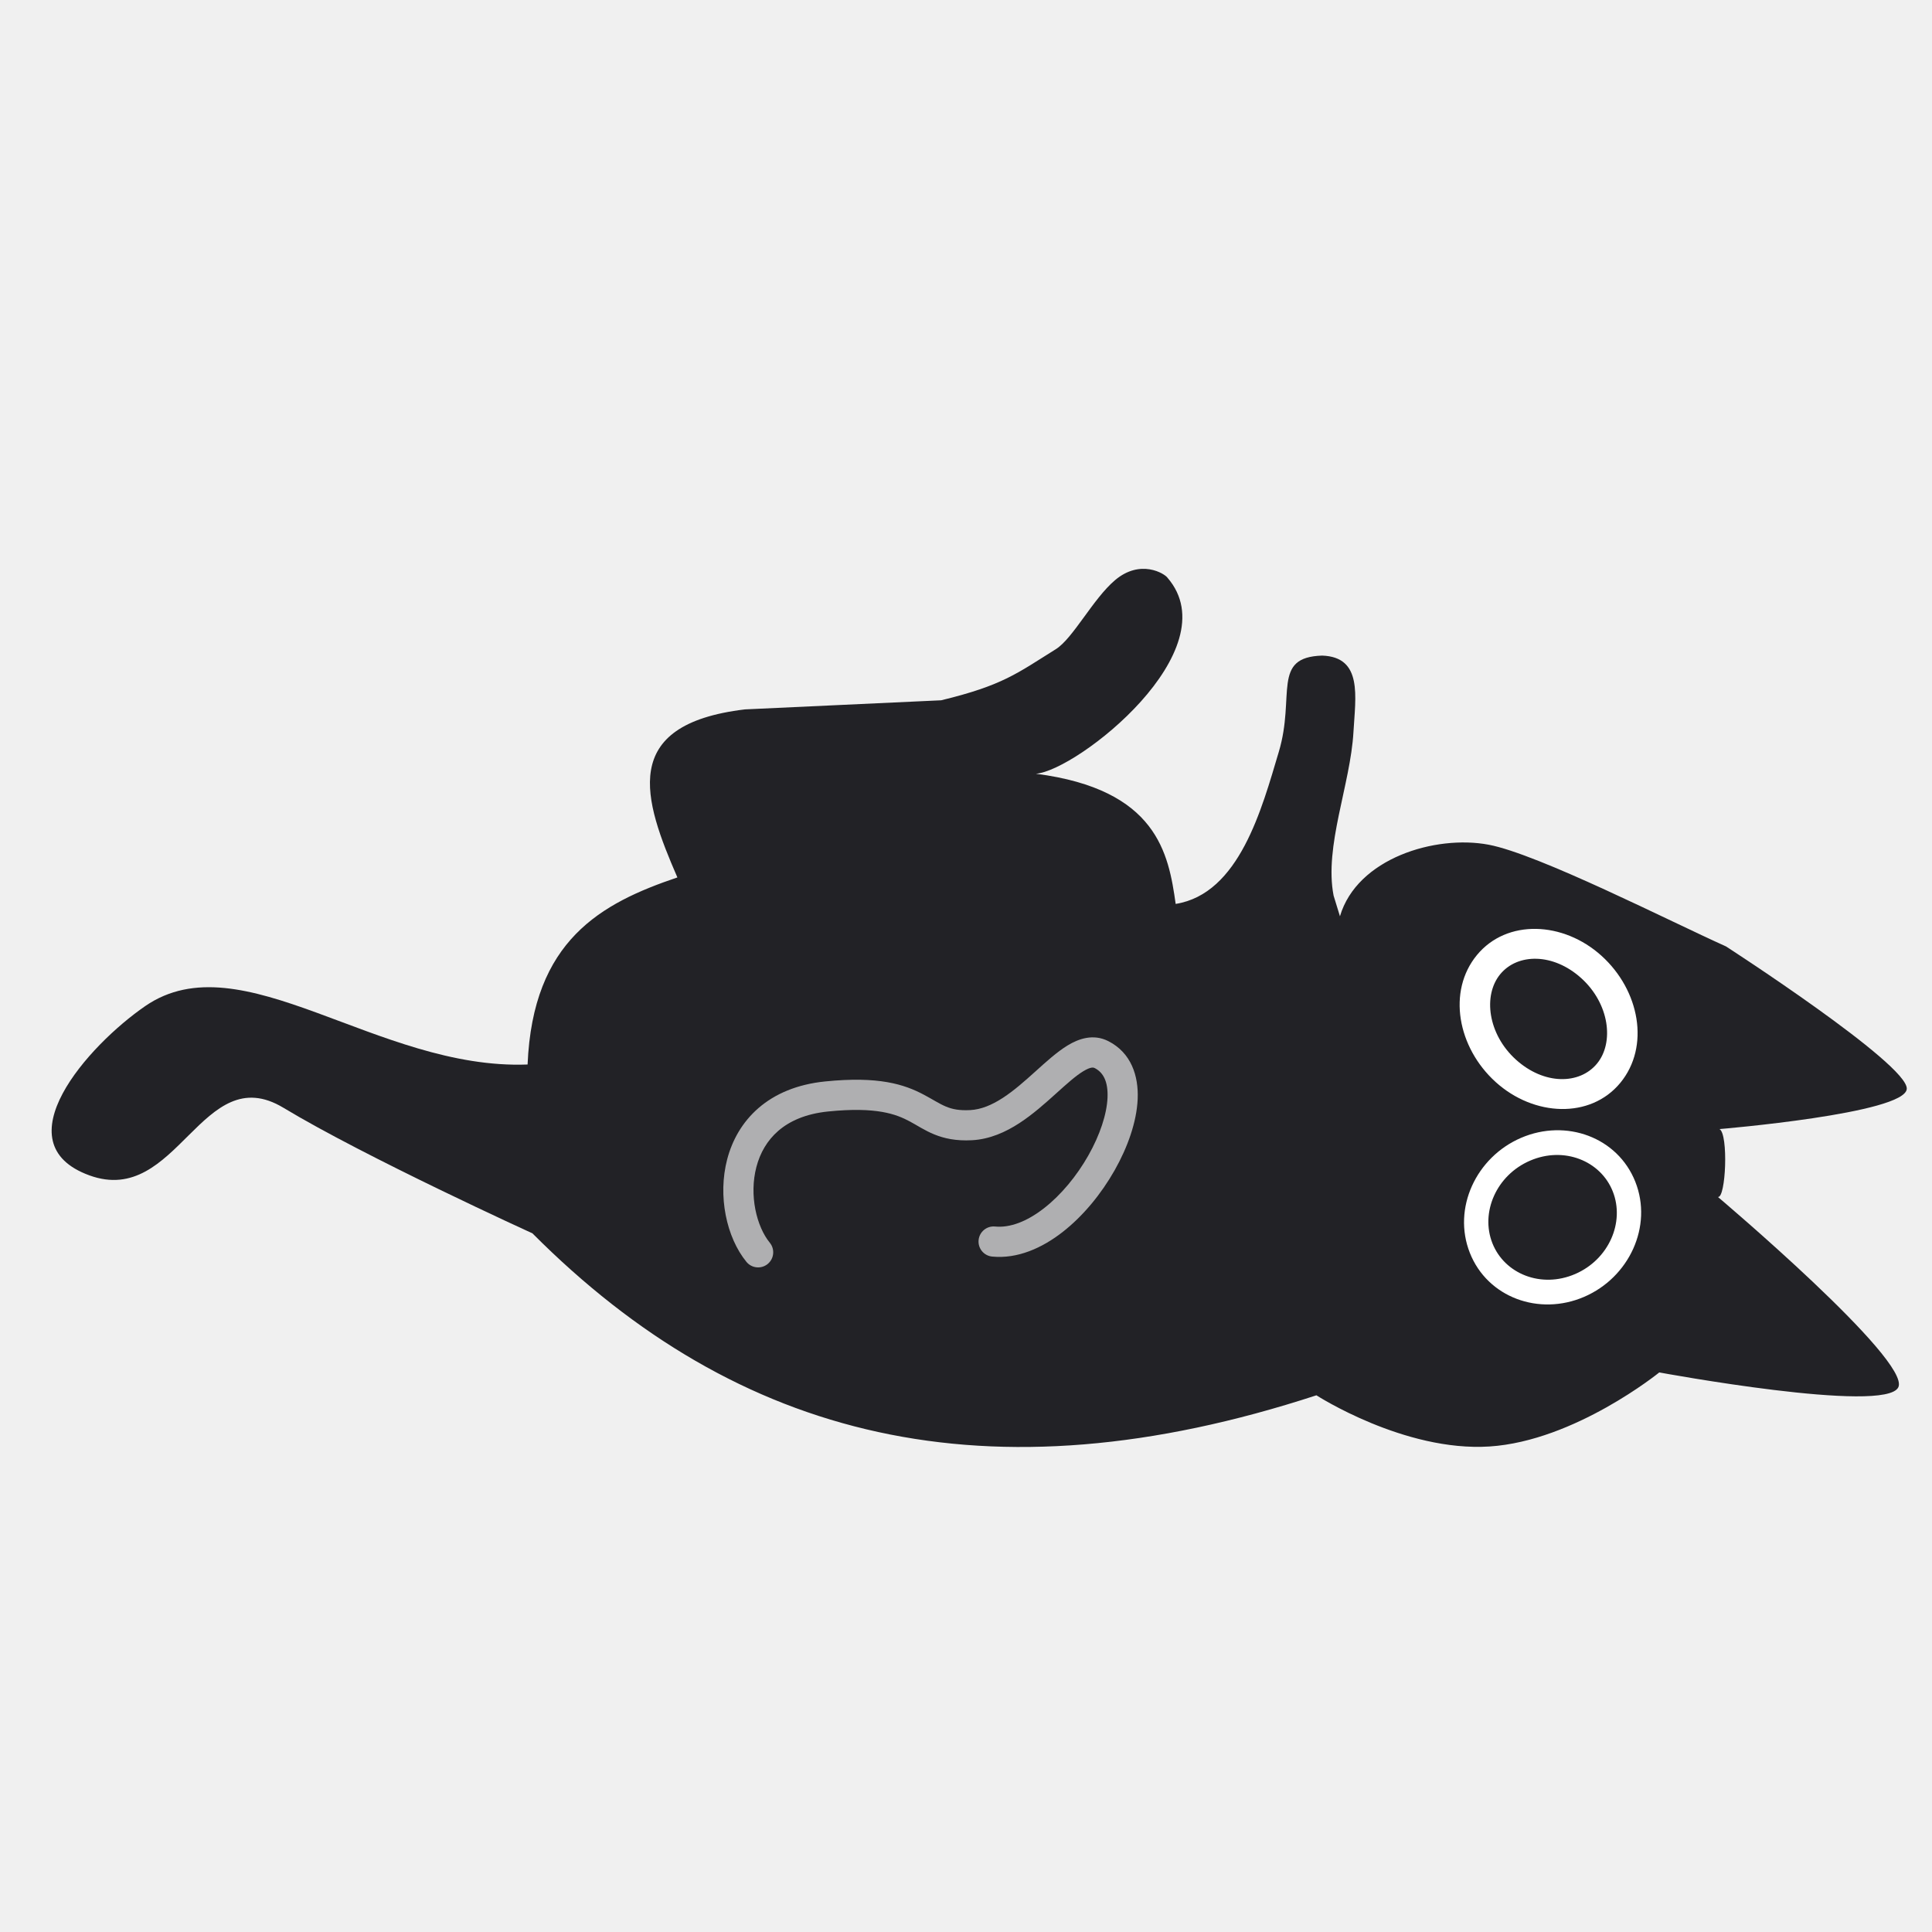
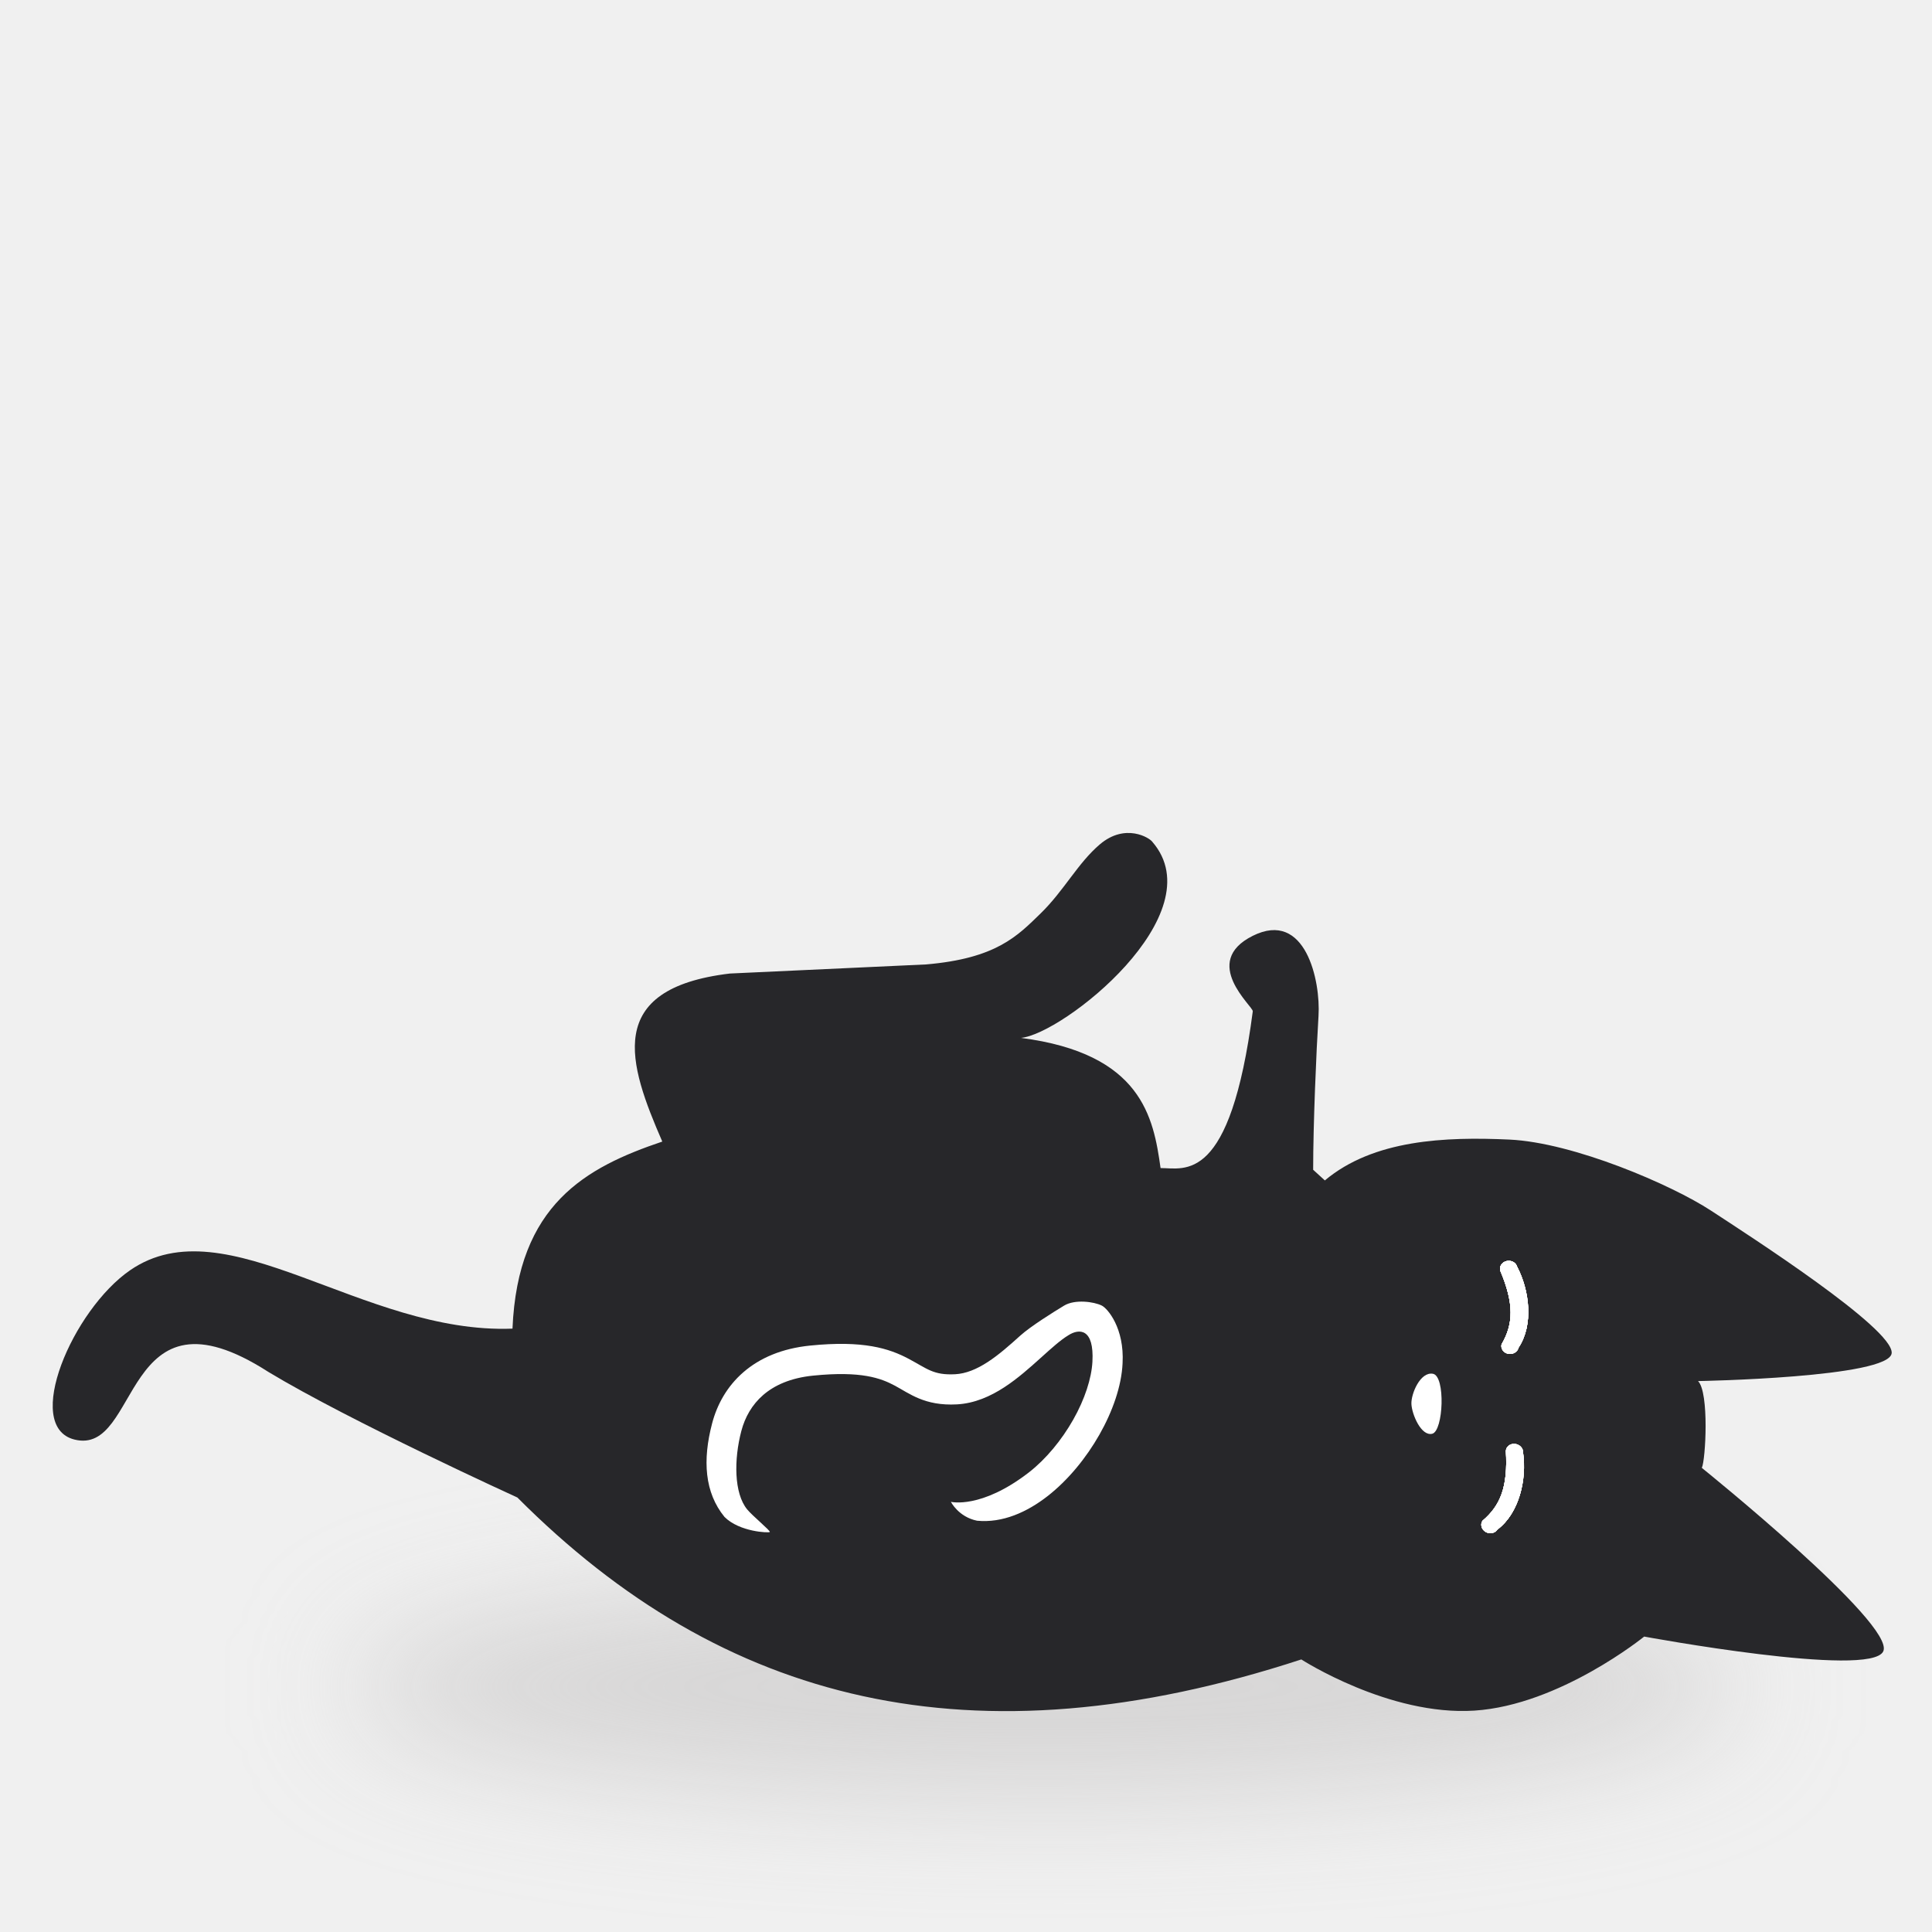
- <svg xmlns="http://www.w3.org/2000/svg" width="128" height="128" viewBox="0 0 128 128" fill="none" version="1.1" id="svg1">
-   <defs id="defs1" />
+ <svg xmlns="http://www.w3.org/2000/svg" xmlns:xlink="http://www.w3.org/1999/xlink" width="256" height="256" viewBox="0 0 256 256" fill="none">
  <g id="illustrations / file-missing-128">
-     <path id="path1" d="M35.277 81.714C48.895 95.379 65.418 99.567 87.216 92.442C87.216 92.442 93.033 96.201 98.689 95.833C104.344 95.464 109.931 90.927 109.931 90.927C109.931 90.927 124.925 93.702 125.77 91.908C126.614 90.113 113.815 79.301 113.815 79.301C114.342 79.418 114.523 75.141 113.923 74.804C113.923 74.804 126.245 73.778 126.329 72.137C126.414 70.496 114.355 62.705 114.355 62.705C110.658 61.045 101.911 56.582 98.62 55.963C95.092 55.3 89.907 56.867 88.775 60.706L88.355 59.339C87.718 56.074 89.473 51.983 89.67 48.496C89.803 46.153 90.295 43.53 87.6 43.435C84.222 43.536 85.833 46.103 84.726 49.805C83.6 53.572 82.111 59.216 77.891 59.887C77.421 56.531 76.651 52.298 68.633 51.263C71.397 51.035 81.489 43.074 77.351 38.279C77.163 38.003 75.555 37.012 73.873 38.438C72.413 39.674 71.09 42.3 69.949 43.011C67.377 44.615 66.442 45.405 62.355 46.396L49.356 46.999C40.953 48.002 42.651 53.005 44.879 58.132C39.821 59.841 35.3 62.294 34.954 70.526C25.004 70.907 16.013 62.257 9.623 66.655C5.814 69.277 0.073 75.745 5.924 77.872C11.775 79.999 13.361 70.122 18.783 73.396C24.205 76.669 35.277 81.714 35.277 81.714Z" fill="black" style="fill:#222226;fill-opacity:1" />
-     <path id="path3 (Stroke)" d="M70.738 69.259C71.456 68.824 72.427 68.471 73.425 68.976C74.955 69.751 75.44 71.295 75.374 72.815C75.308 74.325 74.712 76.011 73.841 77.545C72.966 79.088 71.766 80.561 70.399 81.626C69.044 82.682 67.419 83.415 65.733 83.251C65.183 83.198 64.781 82.708 64.835 82.159C64.888 81.609 65.377 81.207 65.926 81.26C66.906 81.356 68.031 80.935 69.169 80.048C70.296 79.171 71.334 77.913 72.102 76.559C72.875 75.196 73.328 73.82 73.376 72.728C73.423 71.645 73.087 71.046 72.522 70.76C72.453 70.725 72.283 70.662 71.774 70.97C71.26 71.281 70.682 71.803 69.944 72.468C69.242 73.101 68.425 73.833 67.529 74.415C66.629 75 65.579 75.479 64.395 75.543C62.255 75.659 61.252 74.816 60.269 74.294C59.369 73.816 58.077 73.314 54.872 73.638C53.362 73.79 52.3 74.285 51.563 74.922C50.823 75.562 50.355 76.394 50.115 77.308C49.62 79.19 50.125 81.263 51.002 82.335C51.351 82.763 51.288 83.393 50.86 83.743C50.432 84.092 49.802 84.029 49.453 83.602C48.132 81.987 47.539 79.238 48.18 76.799C48.508 75.553 49.167 74.35 50.255 73.409C51.345 72.467 52.811 71.836 54.672 71.648C58.206 71.291 59.906 71.836 61.208 72.528C62.427 73.175 62.839 73.624 64.288 73.546C64.993 73.508 65.7 73.218 66.439 72.738C67.183 72.255 67.887 71.628 68.604 70.982C69.285 70.368 70.024 69.692 70.738 69.259Z" fill="white" style="fill:#ffffff;fill-opacity:0.64" />
-     <path style="baseline-shift:baseline;display:inline;overflow:visible;vector-effect:none;fill:#ffffff;stroke-linecap:round;enable-background:accumulate;stop-color:#000000;fill-opacity:1" d="m 101.773,61.541 c -1.5,-0.027 -2.932,0.532 -3.922,1.732 -1.979,2.401 -1.287,6.128 1.242,8.416 2.529,2.288 6.277,2.454 8.256,0.053 1.979,-2.401 1.287,-6.128 -1.242,-8.416 -1.265,-1.144 -2.834,-1.758 -4.334,-1.785 z m 0.039,1.98 c 0.965,0.03 2.021,0.444 2.953,1.287 1.863,1.686 2.192,4.262 1.039,5.66 -1.153,1.399 -3.505,1.422 -5.369,-0.264 -1.863,-1.686 -2.194,-4.261 -1.041,-5.66 0.576,-0.699 1.453,-1.053 2.418,-1.023 z" id="path3" />
-     <path id="ellipse4" d="m 104.651,85.165 c 2.615,-1.125 3.934,-4.057 2.946,-6.549 -0.987,-2.492 -3.907,-3.601 -6.522,-2.476 -2.614,1.125 -3.933,4.057 -2.946,6.549 0.987,2.492 3.908,3.601 6.522,2.476 z" fill="#000000" style="display:none" />
-     <path id="ellipse4 (Stroke)" d="M106.851 78.937C106.046 76.904 103.62 75.93 101.375 76.895C99.13 77.861 98.07 80.335 98.876 82.368C99.681 84.401 102.107 85.375 104.352 84.41C106.597 83.444 107.657 80.97 106.851 78.937ZM108.344 78.295C109.513 81.247 107.935 84.637 104.951 85.92C101.967 87.204 98.552 85.961 97.383 83.01C96.214 80.058 97.792 76.668 100.776 75.385C103.76 74.101 107.174 75.344 108.344 78.295Z" fill="white" style="fill:#ffffff;fill-opacity:1" />
+     <g id="Ellipse 1" filter="url(#filter0_f_4409_12874)">
+       <path d="M231 223.5C231 231.508 189.586 238 138.5 238C87.414 238 46 231.508 46 223.5C46 215.492 87.414 209 138.5 209C189.586 209 231 215.492 231 223.5Z" fill="#B9B8B7" fill-opacity="0.48" />
+     </g>
+     <path id="path1" d="M68.555 198.428C95.791 225.757 128.836 234.133 172.431 219.884C172.431 219.884 184.067 227.402 195.377 226.665C206.688 225.928 217.863 216.854 217.863 216.854C217.863 216.854 247.85 222.404 249.54 218.815C251.229 215.226 225.5 194.5 225.5 194.5C226 193.5 226.5 184.5 225 183C225 183 250.489 182.556 250.659 179.274C250.829 175.992 231.918 163.817 226.709 160.409C221.5 157 208.5 151.392 200 151C191.5 150.608 182 151 175.55 156.412L174 155C174 149 174.42 139.213 174.71 134.607C175 130 173 120.5 166 124C159 127.5 166.081 133.377 166 134C163 157 157 154.774 153.781 154.774C152.841 148.062 151.302 139.596 135.266 137.526C140.794 137.069 160.977 121.147 152.702 111.559C152.326 111.005 149.111 109.024 145.745 111.875C142.827 114.348 141 118 137.898 121.023C134.796 124.046 132 127 122.711 127.792L96.712 128.998C79.905 131.004 83.302 141.01 87.757 151.264C77.641 154.682 68.599 159.587 67.907 176.052C48.008 176.814 30.026 159.515 17.246 168.31C9.627 173.554 3 189 9.847 190.743C18.709 193 16 169.211 35.567 181.791C46.41 188.339 68.555 198.428 68.555 198.428Z" fill="#27272A" />
+     <g id="path10 (Stroke)">
+       <use xlink:href="#stroke0_4409_12874" fill="white" />
+       <use xlink:href="#stroke0_4409_12874" fill="white" />
+       <use xlink:href="#stroke0_4409_12874" fill="white" />
+       <use xlink:href="#stroke0_4409_12874" fill="white" />
+       <use xlink:href="#stroke0_4409_12874" fill="white" />
+     </g>
+     <g id="path10 (Stroke)_2">
+       <use xlink:href="#stroke1_4409_12874" fill="white" />
+       <use xlink:href="#stroke1_4409_12874" fill="white" />
+       <use xlink:href="#stroke1_4409_12874" fill="white" />
+       <use xlink:href="#stroke1_4409_12874" fill="white" />
+       <use xlink:href="#stroke1_4409_12874" fill="white" />
+     </g>
+     <path id="path10" d="M189.878 182.034C191.554 182.347 191.263 189.601 189.783 189.978C188.304 190.355 187.071 187.371 187.019 186.025C186.967 184.679 188.202 181.721 189.878 182.034Z" fill="white" />
+     <path id="path3 (Stroke)" d="M141 173C142.437 172.13 144.975 172.482 146 173C146.779 173.394 149 176 148.747 180.63C148.615 183.65 147.423 187.023 145.683 190.091C143.932 193.176 141.532 196.123 138.798 198.253C136.088 200.364 132.837 201.831 129.466 201.503C127 201.001 126 199.001 126 199.001C126 199.001 130 200.001 136.339 195.097C138.592 193.342 140.668 190.826 142.204 188.118C143.75 185.393 144.629 182.64 144.751 180.456C145 176 143 176 141.548 176.941C140.52 177.563 139.364 178.607 137.888 179.937C136.484 181.202 134.85 182.667 133.058 183.831C131.257 185.001 129.159 185.959 126.79 186.087C122.51 186.318 120.504 184.633 118.538 183.589C116.738 182.633 114.155 181.629 107.743 182.277C104.724 182.582 102.6 183.571 101.126 184.845C99.646 186.125 98.71 187.789 98.23 189.616C97.24 193.38 97.247 197.857 99 200.001C99.699 200.856 102.156 202.873 102 203.001C101.844 203.128 98 203.001 96 201.001C93.358 197.77 93.078 193.477 94.361 188.599C95.016 186.106 96.335 183.7 98.509 181.82C100.689 179.934 103.622 178.672 107.343 178.296C114.413 177.582 117.811 178.673 120.415 180.056C122.854 181.351 123.678 182.249 126.575 182.093C127.985 182.017 129.4 181.436 130.878 180.476C132.365 179.51 133.774 178.256 135.208 176.964C136.57 175.737 139.572 173.865 141 173Z" fill="white" />
  </g>
+   <defs>
+     <filter id="filter0_f_4409_12874" x="29.9" y="192.9" width="217.2" height="61.2" filterUnits="userSpaceOnUse" color-interpolation-filters="sRGB">
+       <feFlood flood-opacity="0" result="BackgroundImageFix" />
+       <feBlend mode="normal" in="SourceGraphic" in2="BackgroundImageFix" result="shape" />
+       <feGaussianBlur stdDeviation="8.05" result="effect1_foregroundBlur_4409_12874" />
+     </filter>
+     <path id="stroke0_4409_12874" d="M201.818 192.5C202.318 196 201.318 200.5 198.413 202.672C198.098 203.163 197.4 203.303 196.852 202.983C196.305 202.664 196.116 202.007 196.431 201.516C198.818 199.5 199.818 197 199.535 192.265C199.571 191.683 200.111 191.263 200.741 191.329C201.372 191.394 201.854 191.918 201.818 192.5Z" />
+     <path id="stroke1_4409_12874" d="M201.025 167.843C202.666 170.974 203.229 175.55 201.217 178.568C201.085 179.136 200.473 179.501 199.85 179.383C199.227 179.265 198.83 178.709 198.962 178.141C200.538 175.443 200.645 172.753 198.795 168.385C198.634 167.824 199.002 167.248 199.618 167.099C200.234 166.949 200.864 167.283 201.025 167.843Z" />
+   </defs>
</svg>
